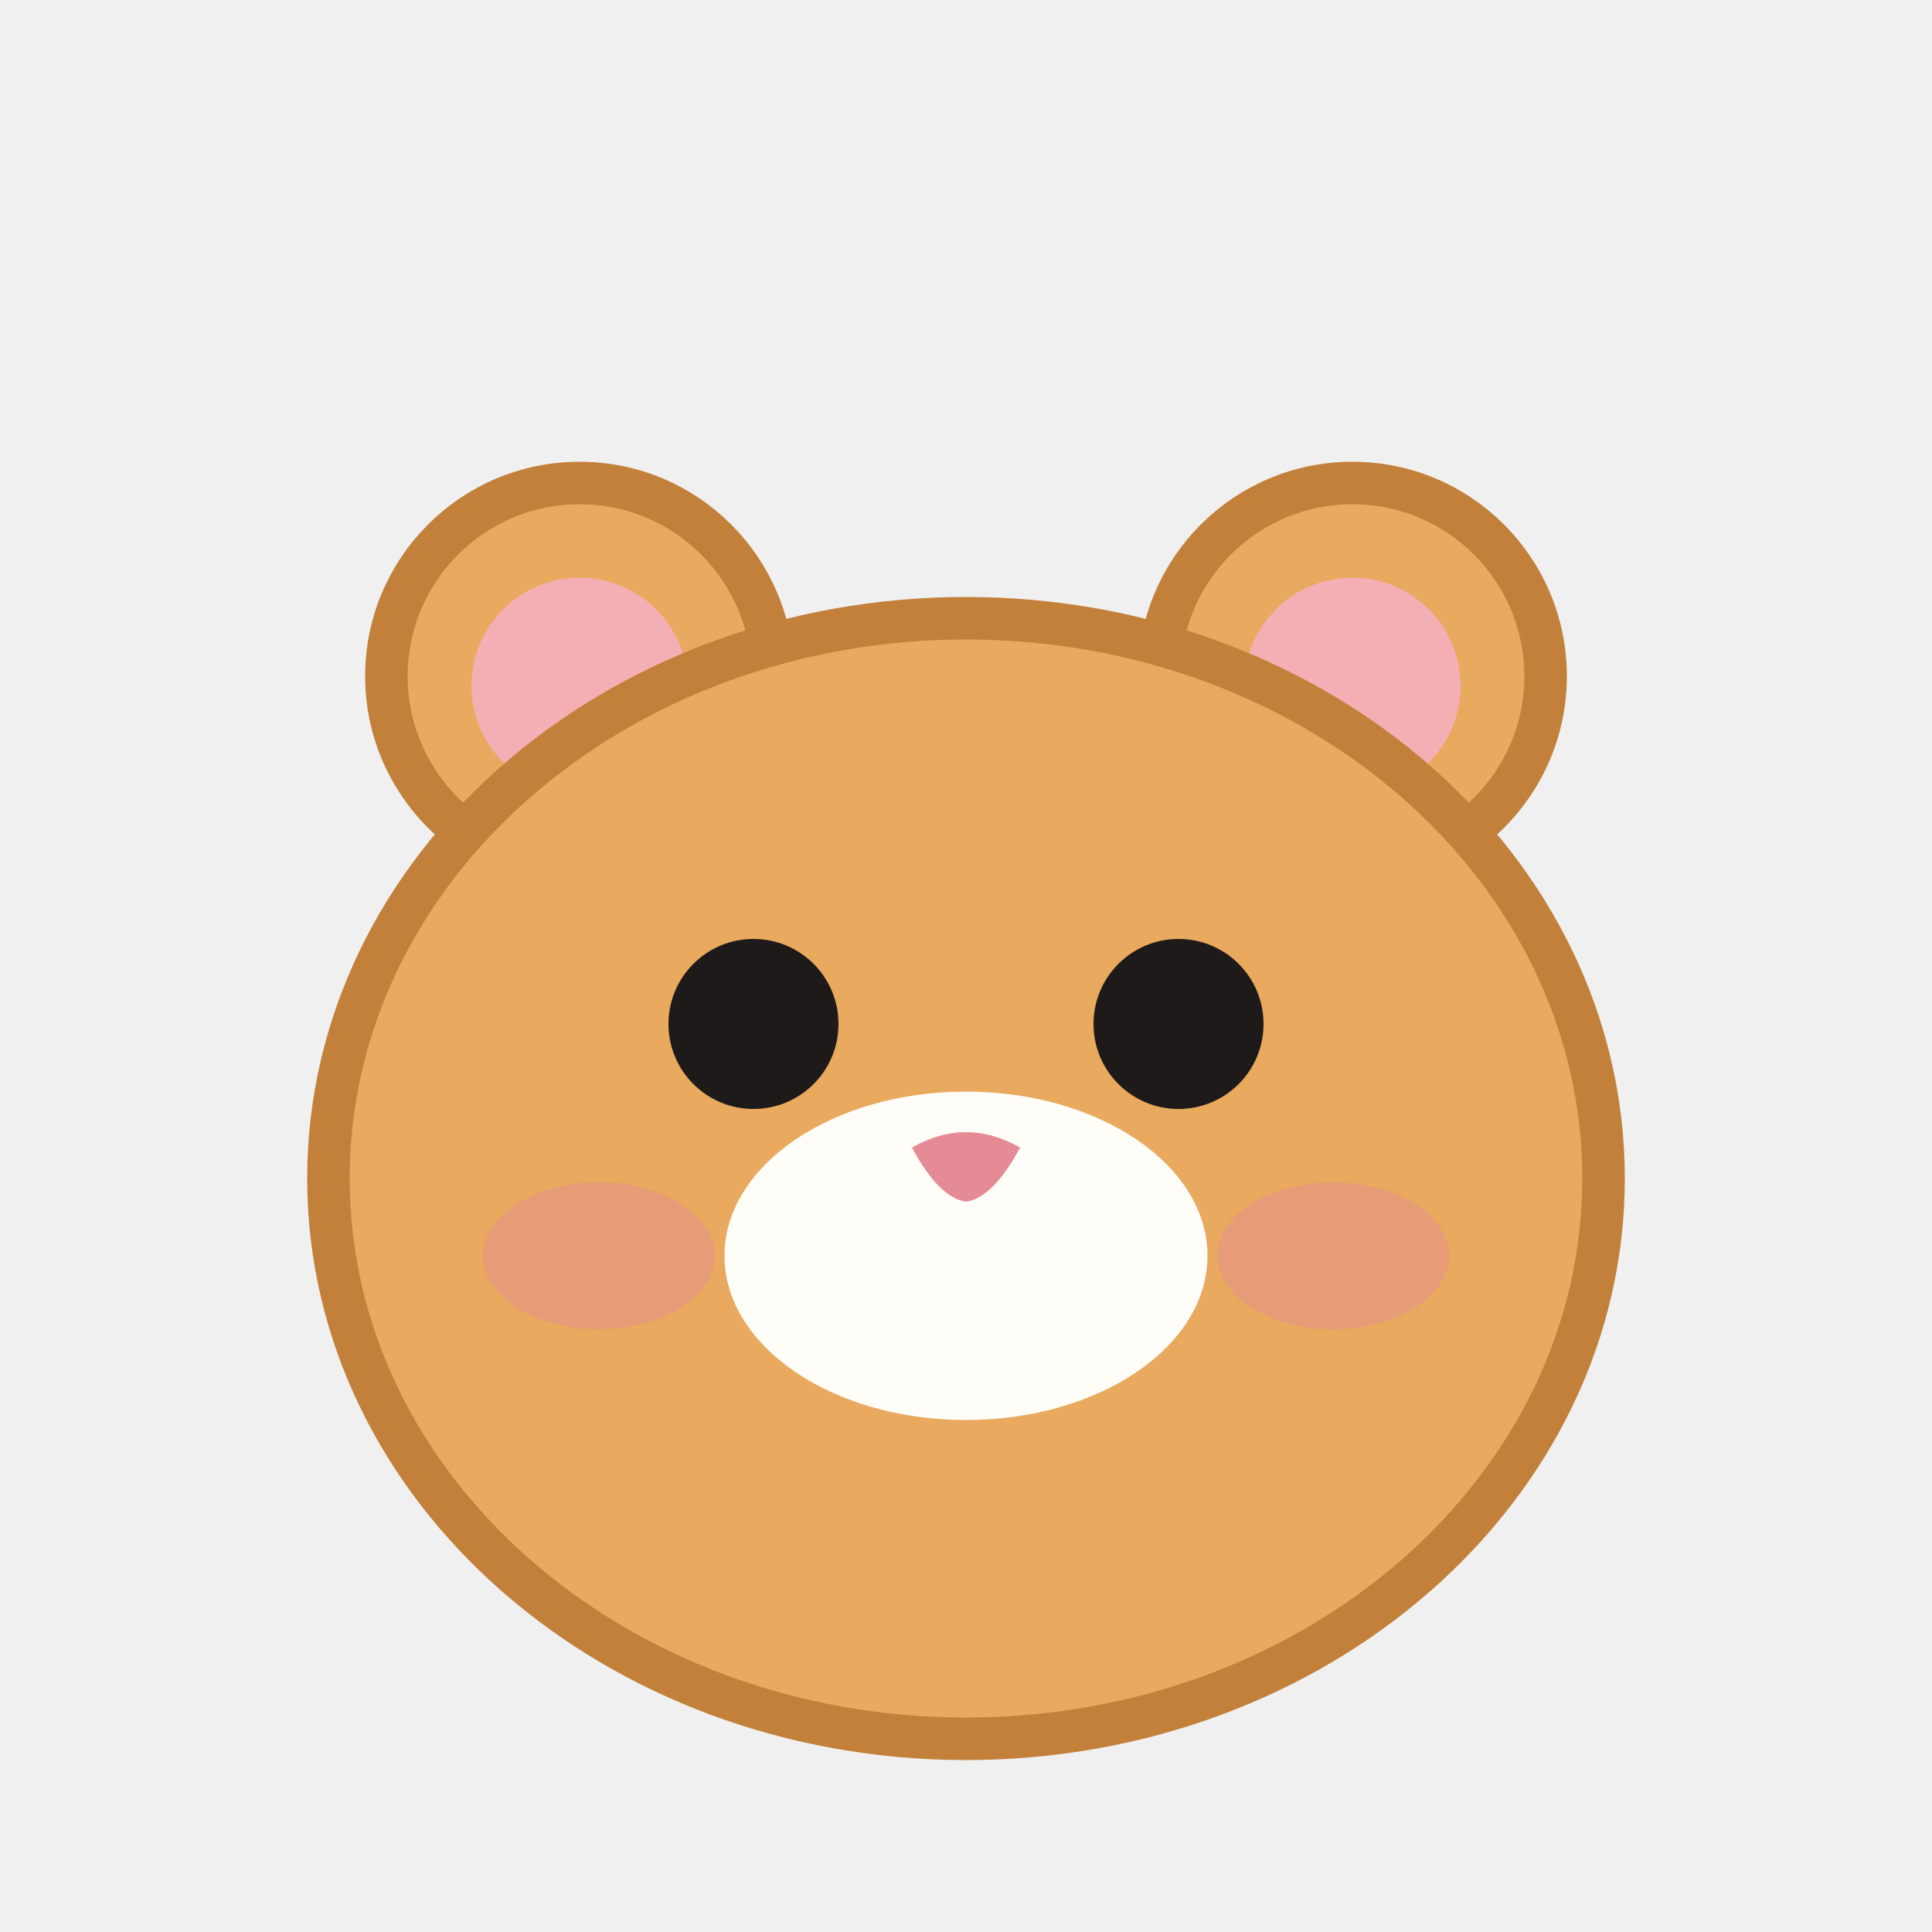
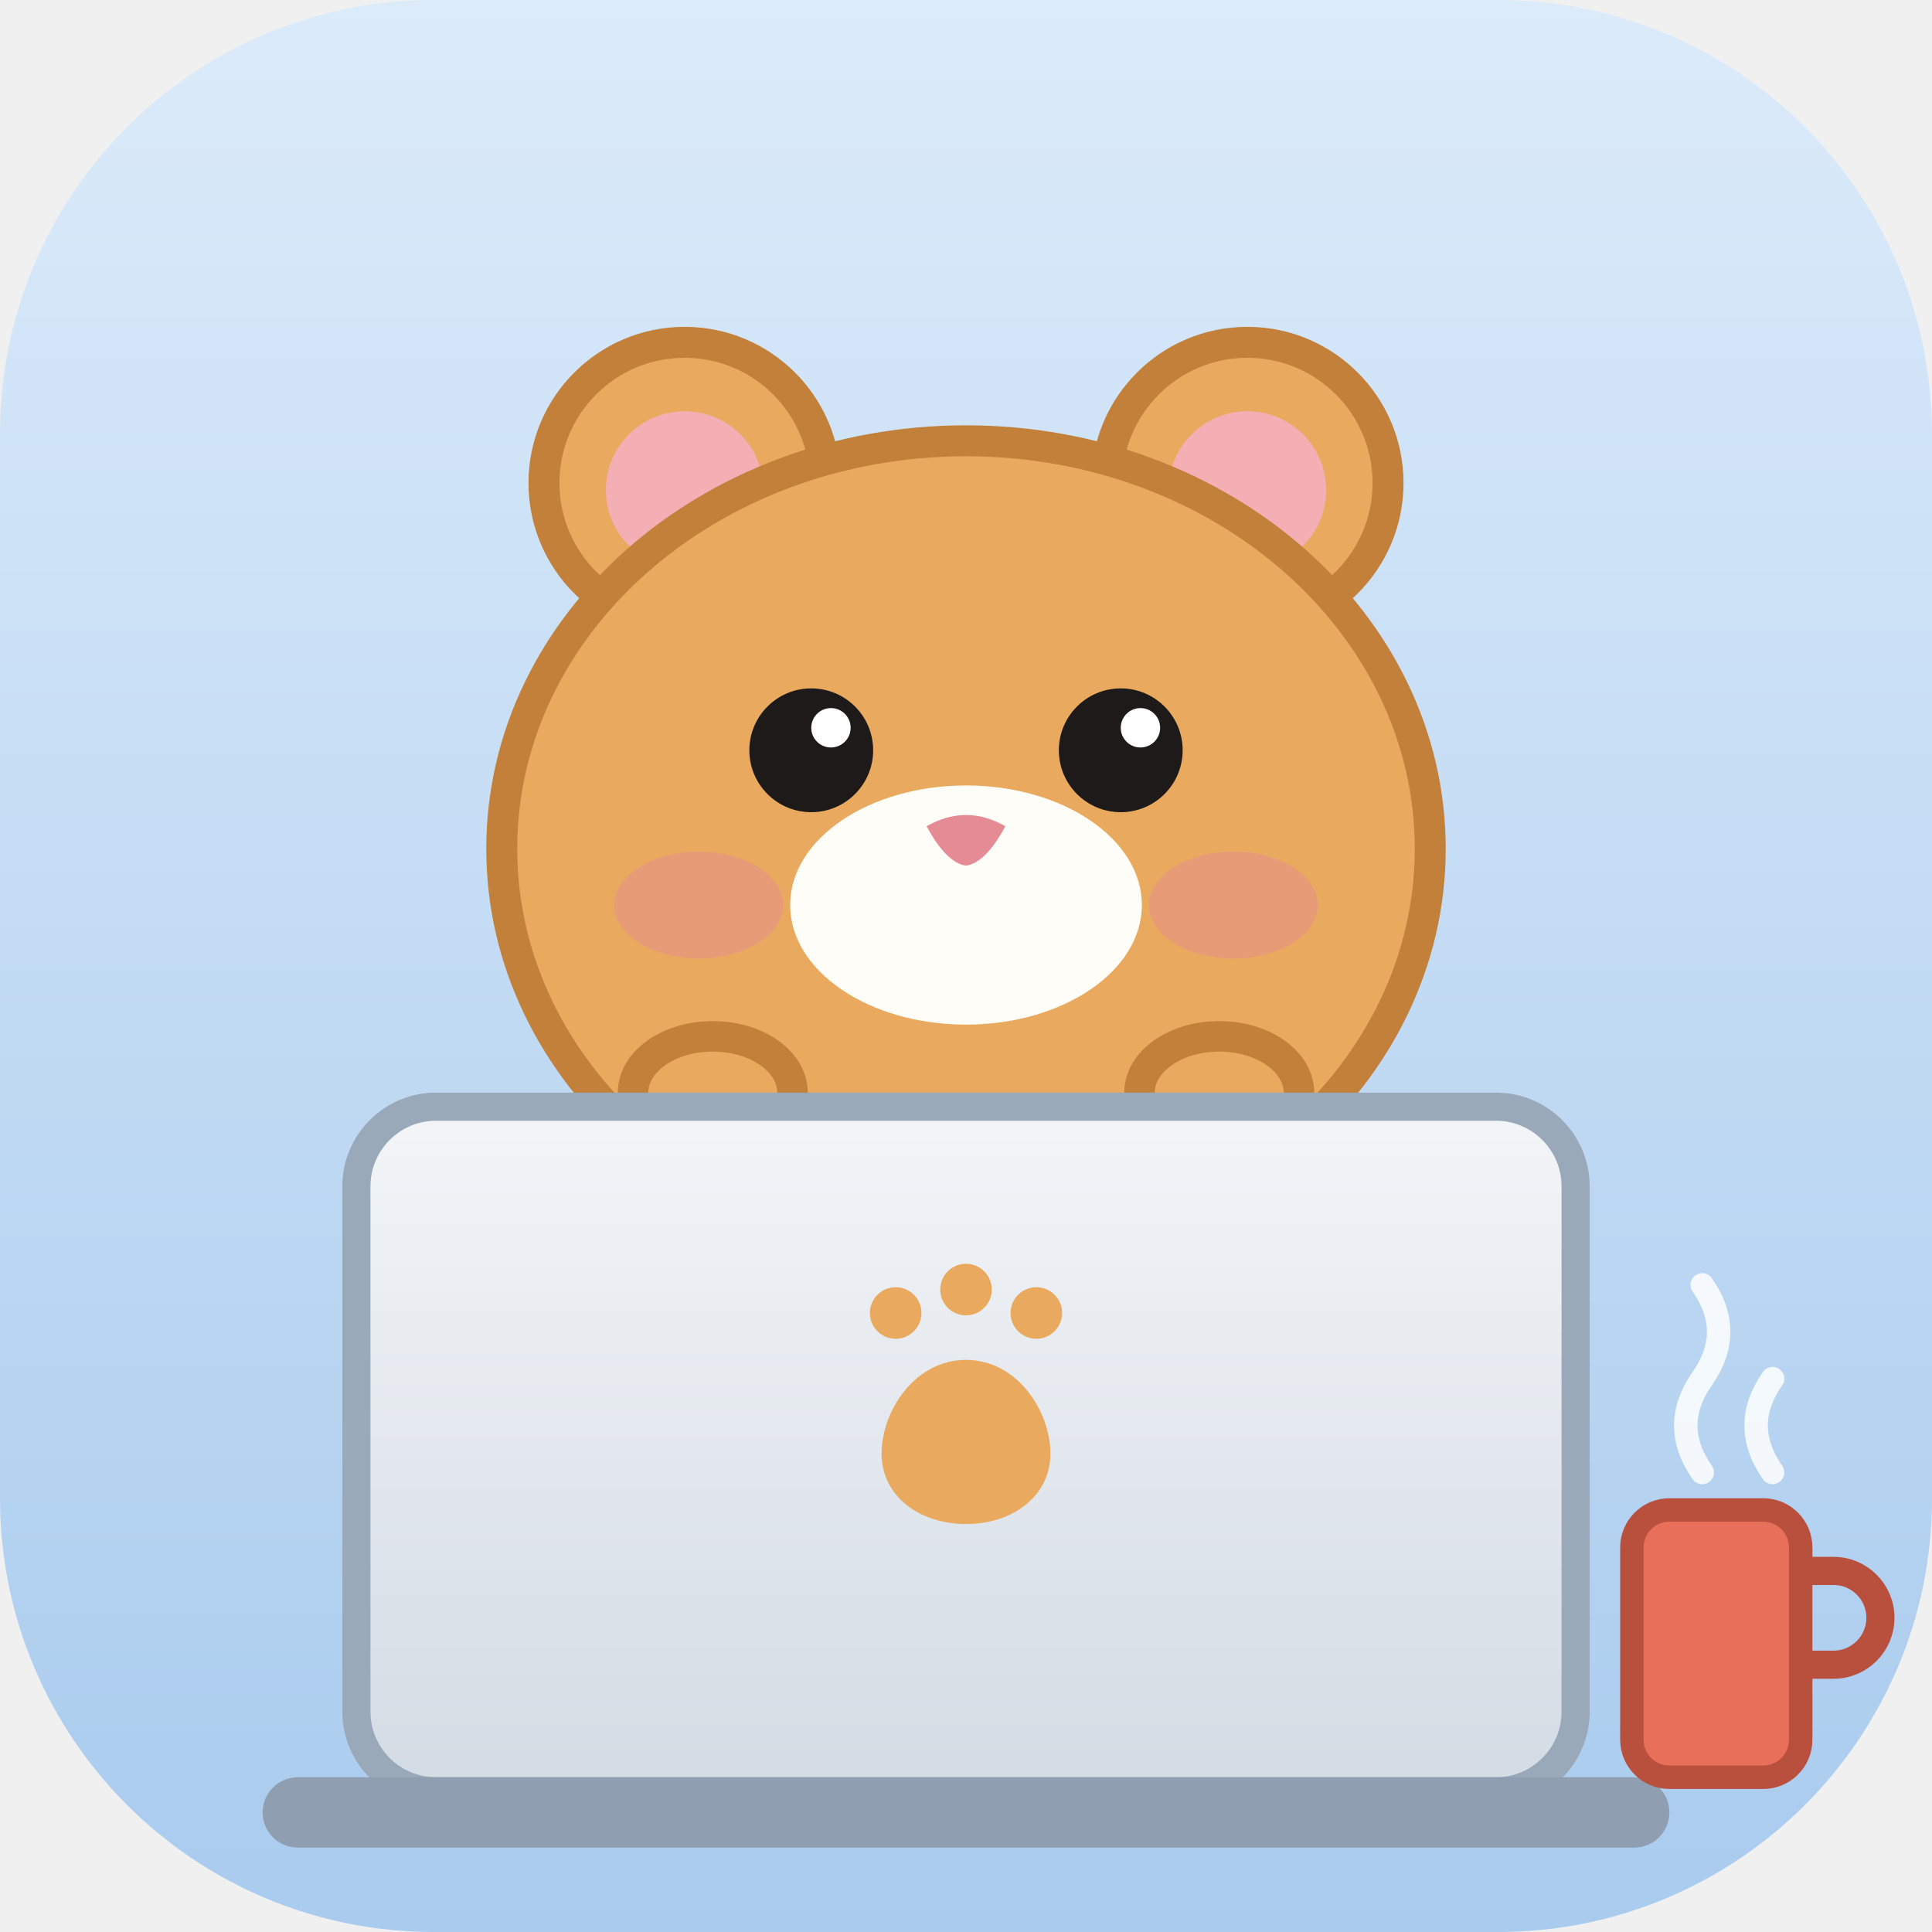
- <svg xmlns="http://www.w3.org/2000/svg" viewBox="0 0 100 100">
-   <circle cx="30" cy="35" r="10" fill="#E9A95E" stroke="#C2803A" stroke-width="2.2" />
-   <circle cx="70" cy="35" r="10" fill="#E9A95E" stroke="#C2803A" stroke-width="2.2" />
-   <circle cx="30" cy="35.5" r="5.6" fill="#F4AFB4" />
-   <circle cx="70" cy="35.5" r="5.6" fill="#F4AFB4" />
-   <ellipse cx="50" cy="61" rx="33" ry="29" fill="#E9A95E" stroke="#C2803A" stroke-width="2.2" />
-   <ellipse cx="50" cy="65" rx="12.5" ry="8.5" fill="#FFFDF8" />
-   <circle cx="39" cy="53" r="4.4" fill="#1E1A19" />
-   <circle cx="61" cy="53" r="4.4" fill="#1E1A19" />
-   <ellipse cx="31" cy="65" rx="6" ry="3.8" fill="#E58B95" opacity=".45" />
-   <ellipse cx="69" cy="65" rx="6" ry="3.8" fill="#E58B95" opacity=".45" />
-   <path d="M47.2 59.4 Q50 57.8 52.8 59.4 Q51.4 62 50 62.2 Q48.6 62 47.2 59.4 Z" fill="#E58B95" />
+ <svg xmlns="http://www.w3.org/2000/svg" viewBox="100 100 824 824" width="824" height="824">
+   <defs>
+     <linearGradient id="bg" x1="0" y1="0" x2="0" y2="1">
+       <stop offset="0" stop-color="#DCEBFA" />
+       <stop offset="1" stop-color="#A9CBEE" />
+     </linearGradient>
+     <linearGradient id="lid" x1="0" y1="0" x2="0" y2="1">
+       <stop offset="0" stop-color="#F3F5F8" />
+       <stop offset="1" stop-color="#D3DBE4" />
+     </linearGradient>
+     <clipPath id="tile">
+       <rect x="100" y="100" width="824" height="824" rx="185" />
+     </clipPath>
+   </defs>
+   <rect x="100" y="100" width="824" height="824" rx="185" fill="url(#bg)" />
+   <g clip-path="url(#tile)">
+     <g transform="translate(212 96) scale(6)">
+       <circle cx="30" cy="35" r="10" fill="#E9A95E" stroke="#C2803A" stroke-width="2.2" />
+       <circle cx="70" cy="35" r="10" fill="#E9A95E" stroke="#C2803A" stroke-width="2.2" />
+       <circle cx="30" cy="35.5" r="5.6" fill="#F4AFB4" />
+       <circle cx="70" cy="35.5" r="5.6" fill="#F4AFB4" />
+       <ellipse cx="50" cy="61" rx="33" ry="29" fill="#E9A95E" stroke="#C2803A" stroke-width="2.2" />
+       <ellipse cx="50" cy="65" rx="12.5" ry="8.5" fill="#FFFDF8" />
+       <circle cx="39" cy="54" r="4.4" fill="#1E1A19" />
+       <circle cx="61" cy="54" r="4.4" fill="#1E1A19" />
+       <circle cx="40.4" cy="52.4" r="1.4" fill="#FFFFFF" />
+       <circle cx="62.4" cy="52.4" r="1.4" fill="#FFFFFF" />
+       <ellipse cx="31" cy="65" rx="6" ry="3.8" fill="#E58B95" opacity=".45" />
+       <ellipse cx="69" cy="65" rx="6" ry="3.8" fill="#E58B95" opacity=".45" />
+       <path d="M47.2 59.4 Q50 57.8 52.8 59.4 Q51.4 62 50 62.2 Q48.6 62 47.2 59.4 Z" fill="#E58B95" />
+     </g>
+     <ellipse cx="404" cy="566" rx="34" ry="24" fill="#E9A95E" stroke="#C2803A" stroke-width="13" />
+     <ellipse cx="620" cy="566" rx="34" ry="24" fill="#E9A95E" stroke="#C2803A" stroke-width="13" />
+     <rect x="252" y="572" width="520" height="292" rx="34" fill="url(#lid)" stroke="#9AA9BA" stroke-width="12" />
+     <g fill="#E9A95E">
+       <path d="M512 680 c-22 0 -36 22 -36 40 c0 18 16 30 36 30 c20 0 36 -12 36 -30 c0 -18 -14 -40 -36 -40 Z" />
+       <circle cx="482" cy="660" r="11" />
+       <circle cx="512" cy="650" r="11" />
+       <circle cx="542" cy="660" r="11" />
+     </g>
+     <rect x="212" y="858" width="600" height="30" rx="15" fill="#8F9EB0" />
+     <g transform="translate(838 810)">
+       <path d="M-12 -82 q-14 -20 0 -40 q14 -20 0 -40" stroke="#FFFFFF" stroke-width="10" stroke-linecap="round" fill="none" opacity=".85" />
+       <path d="M18 -82 q-14 -20 0 -40" stroke="#FFFFFF" stroke-width="10" stroke-linecap="round" fill="none" opacity=".85" />
+       <rect x="-42" y="-66" width="72" height="114" rx="16" fill="#E86F5A" stroke="#B9503E" stroke-width="10" />
+       <path d="M30 -40 h14 a20 20 0 0 1 0 40 h-14" stroke="#B9503E" stroke-width="12" fill="none" />
+     </g>
+   </g>
</svg>
